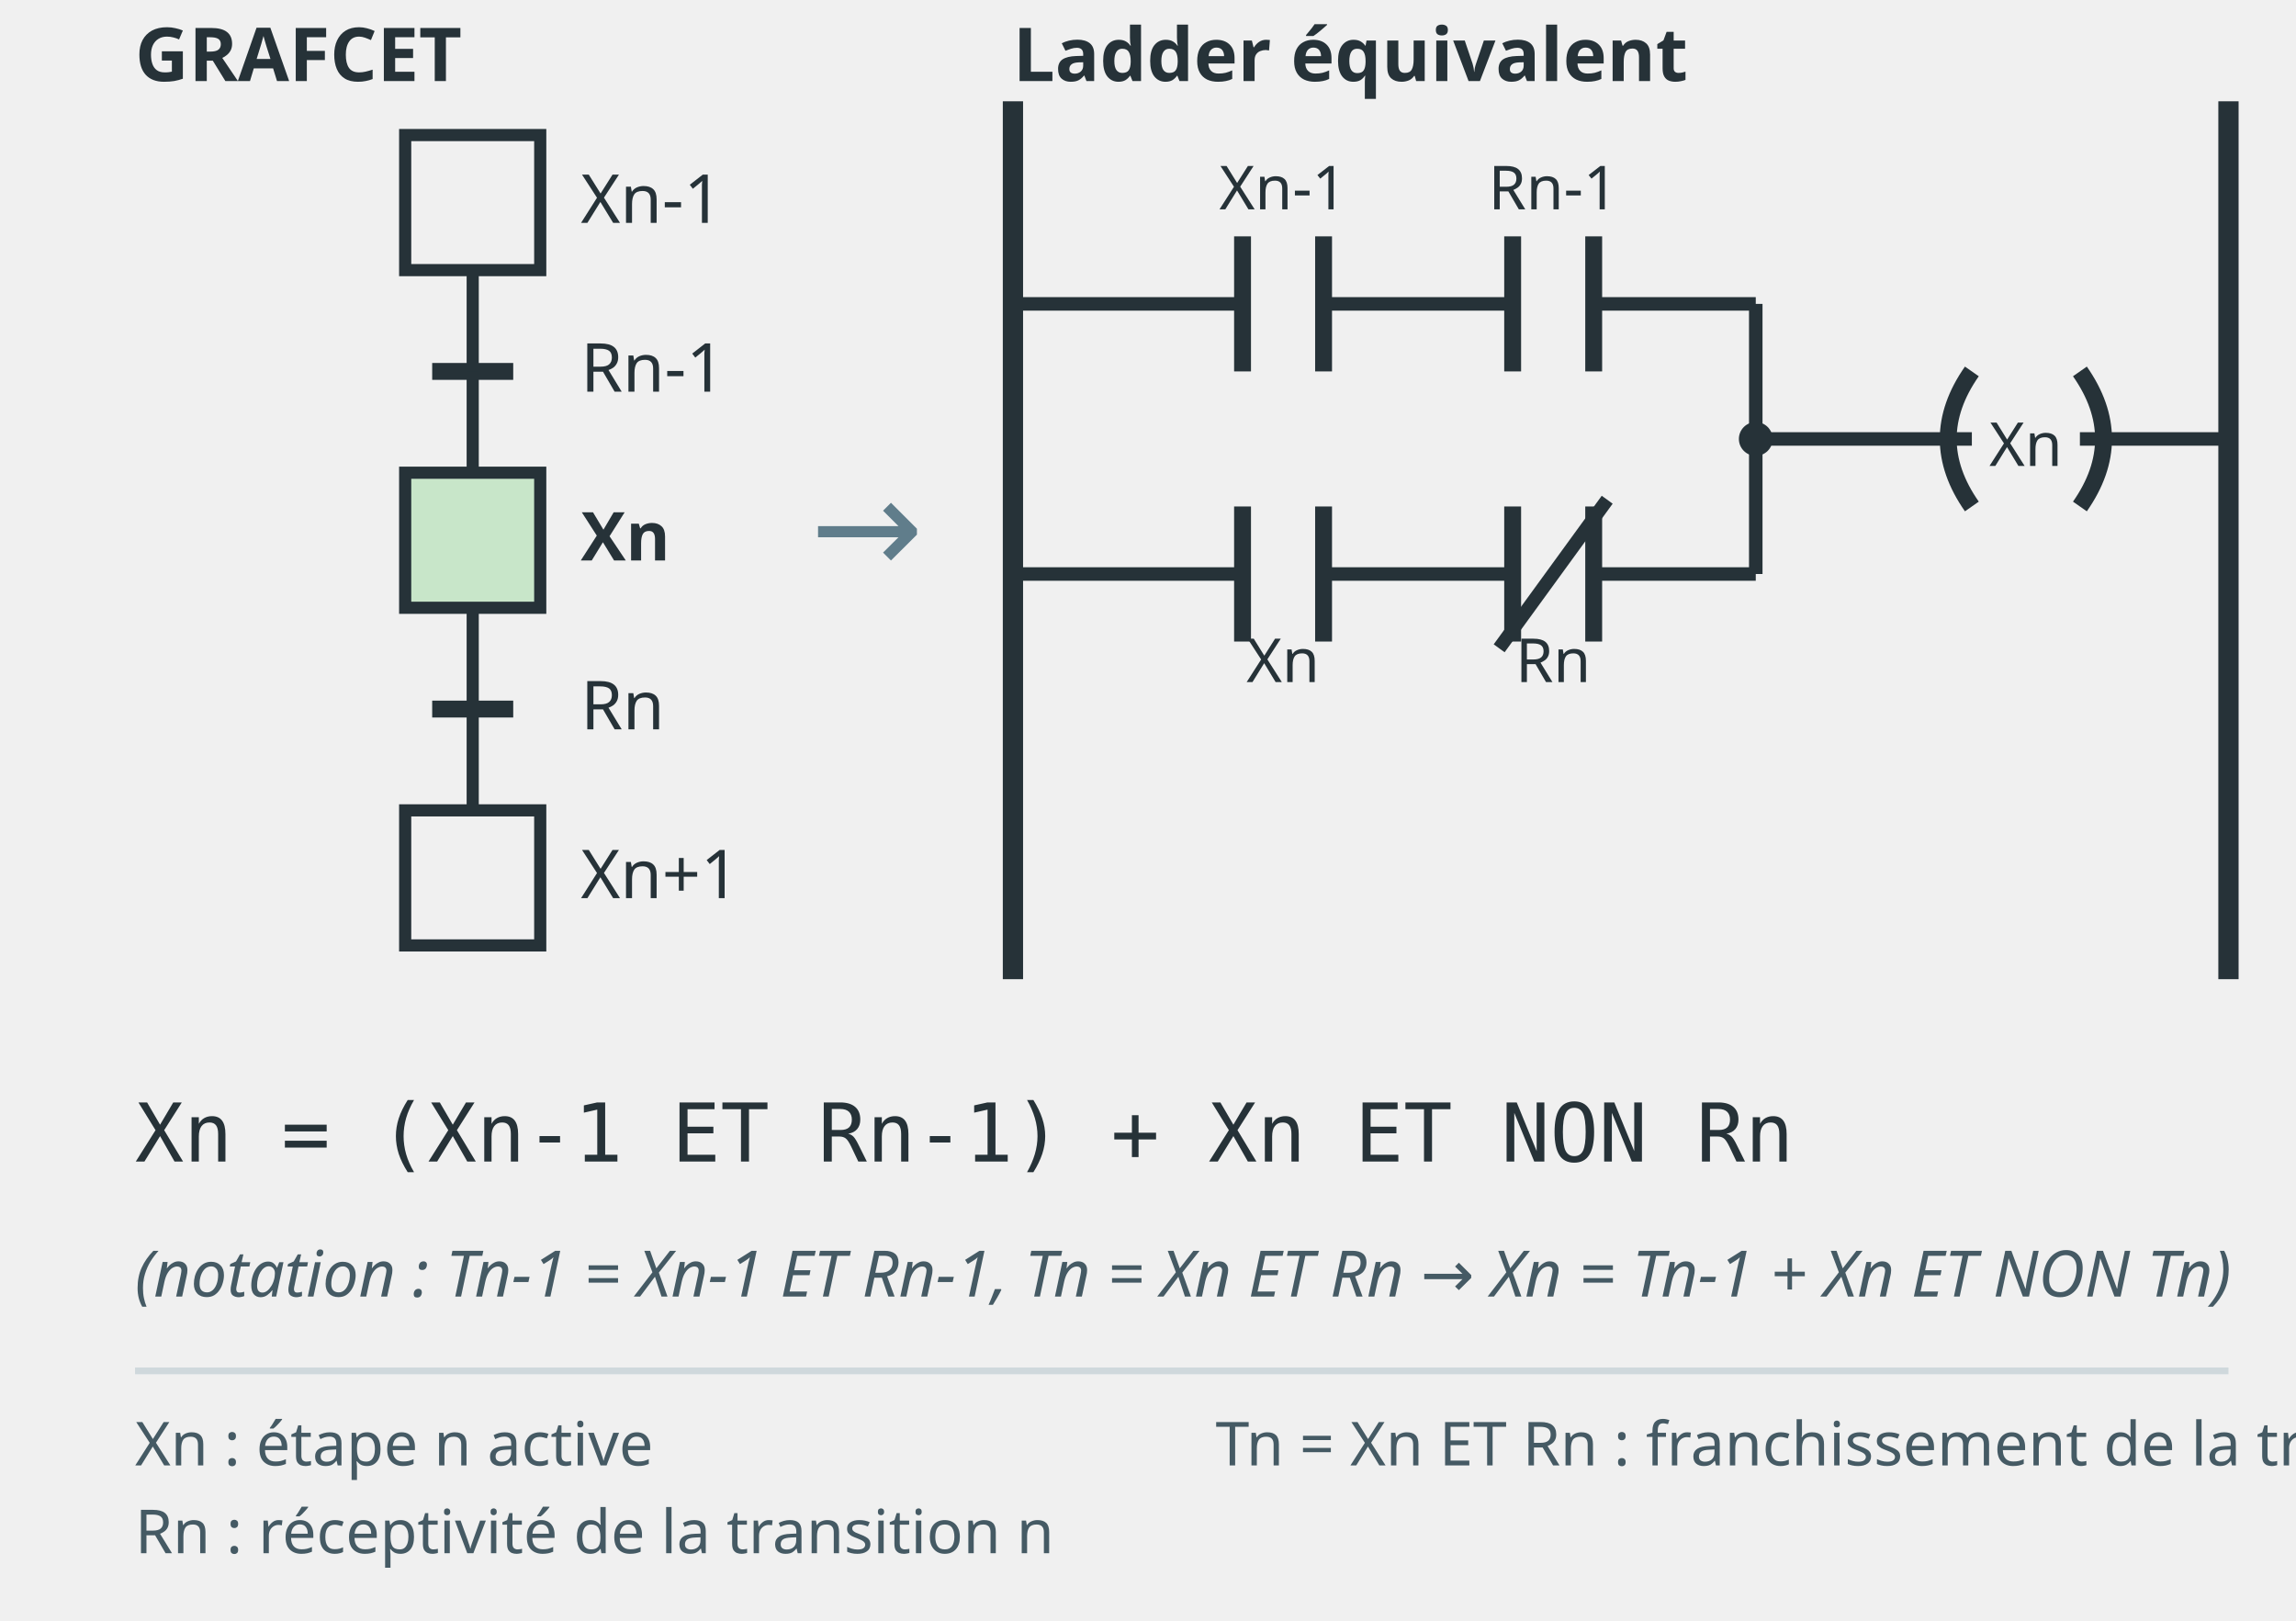
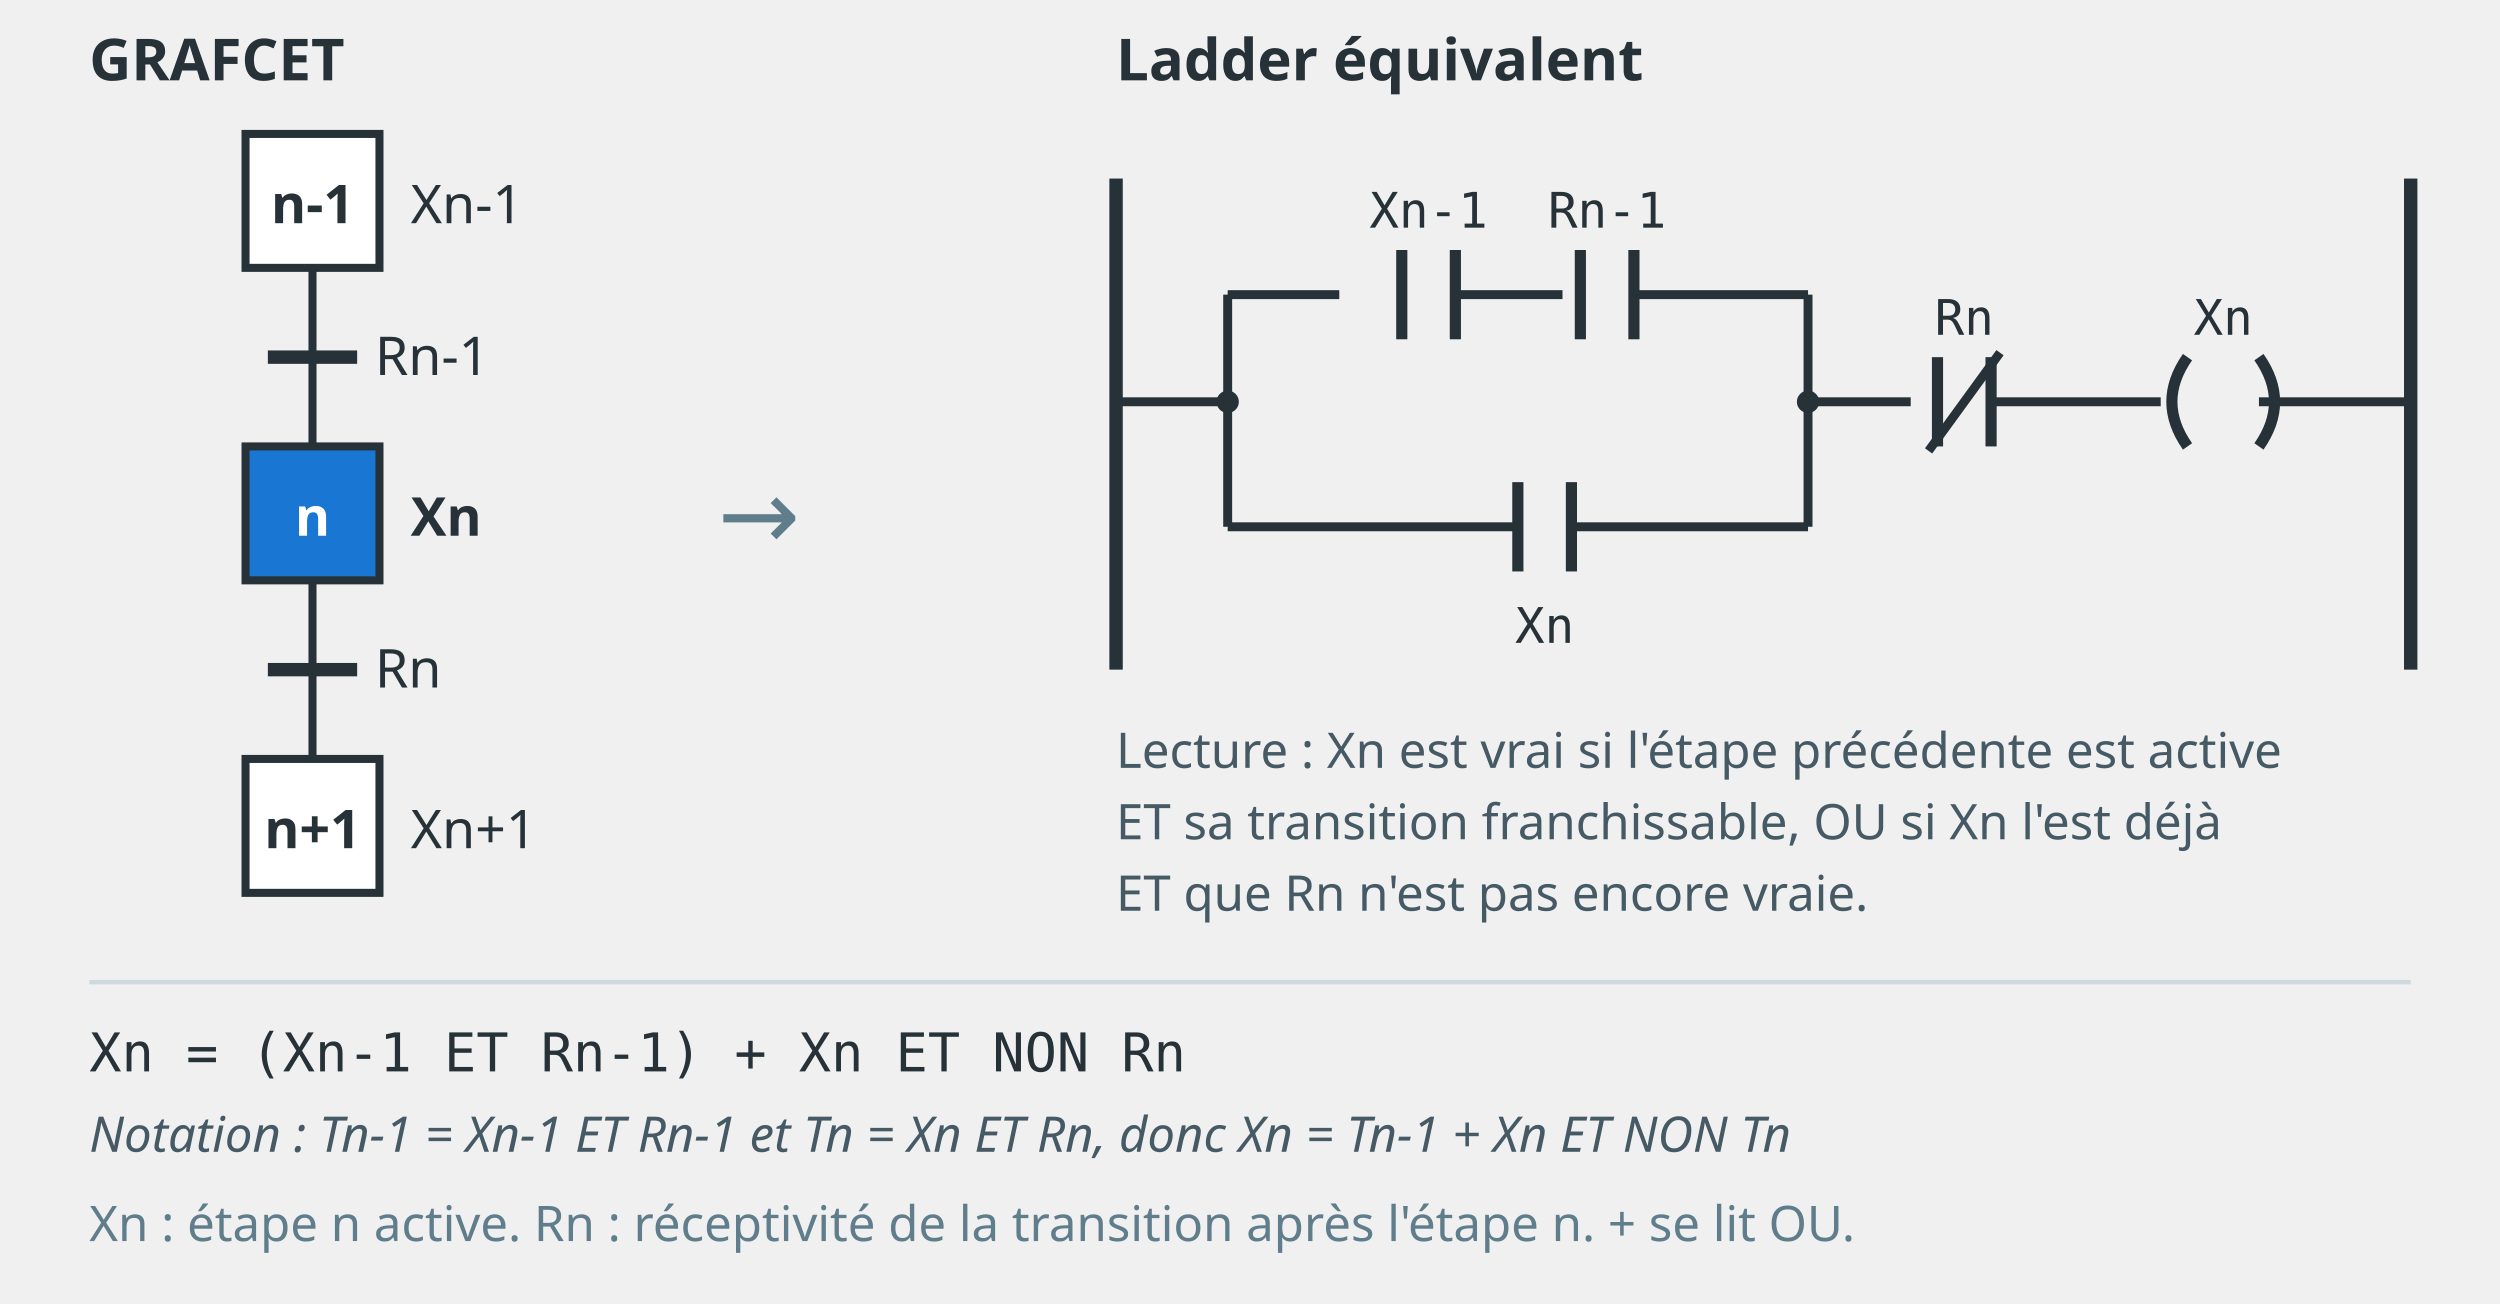
- <svg xmlns="http://www.w3.org/2000/svg" viewBox="0 0 340 240" font-family="sans-serif">
-   <text x="20" y="12" font-size="11" font-weight="bold" fill="#263238">GRAFCET</text>
-   <text x="150" y="12" font-size="11" font-weight="bold" fill="#263238">Ladder équivalent</text>
-   <g stroke="#263238" stroke-width="1.8" fill="none">
-     <rect x="60" y="20" width="20" height="20" />
-     <line x1="70" y1="40" x2="70" y2="55" />
-     <line x1="64" y1="55" x2="76" y2="55" stroke-width="2.5" />
-     <line x1="70" y1="55" x2="70" y2="70" />
-   </g>
-   <rect x="60" y="70" width="20" height="20" fill="#c8e6c9" stroke="#263238" stroke-width="1.8" />
-   <g stroke="#263238" stroke-width="1.8" fill="none">
-     <line x1="70" y1="90" x2="70" y2="105" />
-     <line x1="64" y1="105" x2="76" y2="105" stroke-width="2.5" />
-     <line x1="70" y1="105" x2="70" y2="120" />
-     <rect x="60" y="120" width="20" height="20" />
-   </g>
-   <g font-size="10" fill="#263238">
-     <text x="86" y="33">Xn-1</text>
-     <text x="86" y="58">Rn-1</text>
-     <text x="86" y="83" font-weight="bold">Xn</text>
-     <text x="86" y="108">Rn</text>
-     <text x="86" y="133">Xn+1</text>
-   </g>
-   <text x="120" y="85" font-size="20" fill="#607d8b">→</text>
-   <line x1="150" y1="15" x2="150" y2="145" stroke="#263238" stroke-width="3" />
-   <line x1="330" y1="15" x2="330" y2="145" stroke="#263238" stroke-width="3" />
-   <line x1="150" y1="45" x2="184" y2="45" stroke="#263238" stroke-width="2" />
-   <line x1="184" y1="35" x2="184" y2="55" stroke="#263238" stroke-width="2.5" />
-   <line x1="196" y1="35" x2="196" y2="55" stroke="#263238" stroke-width="2.5" />
-   <line x1="196" y1="45" x2="224" y2="45" stroke="#263238" stroke-width="2" />
-   <line x1="224" y1="35" x2="224" y2="55" stroke="#263238" stroke-width="2.5" />
-   <line x1="236" y1="35" x2="236" y2="55" stroke="#263238" stroke-width="2.5" />
-   <line x1="236" y1="45" x2="260" y2="45" stroke="#263238" stroke-width="2" />
-   <text x="190" y="31" font-size="9" text-anchor="middle" fill="#263238">Xn-1</text>
-   <text x="230" y="31" font-size="9" text-anchor="middle" fill="#263238">Rn-1</text>
-   <line x1="150" y1="85" x2="184" y2="85" stroke="#263238" stroke-width="2" />
-   <line x1="184" y1="75" x2="184" y2="95" stroke="#263238" stroke-width="2.5" />
-   <line x1="196" y1="75" x2="196" y2="95" stroke="#263238" stroke-width="2.5" />
-   <line x1="196" y1="85" x2="224" y2="85" stroke="#263238" stroke-width="2" />
-   <text x="190" y="101" font-size="9" text-anchor="middle" fill="#263238">Xn</text>
-   <line x1="224" y1="75" x2="224" y2="95" stroke="#263238" stroke-width="2.5" />
-   <line x1="236" y1="75" x2="236" y2="95" stroke="#263238" stroke-width="2.5" />
-   <line x1="222" y1="96" x2="238" y2="74" stroke="#263238" stroke-width="2" />
-   <line x1="236" y1="85" x2="260" y2="85" stroke="#263238" stroke-width="2" />
-   <text x="230" y="101" font-size="9" text-anchor="middle" fill="#263238">Rn</text>
-   <line x1="260" y1="45" x2="260" y2="85" stroke="#263238" stroke-width="2" />
-   <circle cx="260" cy="65" r="2.5" fill="#263238" />
-   <line x1="260" y1="65" x2="292" y2="65" stroke="#263238" stroke-width="2" />
-   <path d="M 292 55 Q 285 65 292 75" fill="none" stroke="#263238" stroke-width="2.5" />
-   <path d="M 308 55 Q 315 65 308 75" fill="none" stroke="#263238" stroke-width="2.5" />
-   <text x="300" y="69" font-size="9" text-anchor="middle" fill="#263238">Xn</text>
-   <line x1="308" y1="65" x2="330" y2="65" stroke="#263238" stroke-width="2" />
-   <text x="20" y="172" font-size="12" font-family="monospace" fill="#263238">Xn = (Xn-1 ET Rn-1) + Xn ET NON Rn</text>
-   <text x="20" y="192" font-size="9.5" font-style="italic" fill="#455a64">(notation : Tn-1 = Xn-1 ET Rn-1, Tn = Xn ET Rn → Xn = Tn-1 + Xn ET NON Tn)</text>
-   <line x1="20" y1="203" x2="330" y2="203" stroke="#cfd8dc" stroke-width="1" />
-   <g font-size="9" fill="#455a64">
-     <text x="20" y="217">Xn : étape n active</text>
-     <text x="20" y="230">Rn : réceptivité de la transition n</text>
-     <text x="180" y="217">Tn = Xn ET Rn : franchissement de la transition n</text>
-   </g>
+ <svg xmlns="http://www.w3.org/2000/svg" viewBox="0 0 560 292" font-family="sans-serif">
+   <text x="20" y="18" font-size="13" text-anchor="start" fill="#263238" font-weight="bold">GRAFCET</text>
+   <text x="250" y="18" font-size="13" text-anchor="start" fill="#263238" font-weight="bold">Ladder équivalent</text>
+   <rect x="55" y="30" width="30" height="30" fill="#fff" stroke="#263238" stroke-width="1.8" />
+   <text x="70" y="50" font-size="12" text-anchor="middle" fill="#263238" font-weight="bold">n-1</text>
+   <line x1="70" y1="60" x2="70" y2="80" stroke="#263238" stroke-width="1.8" />
+   <line x1="60" y1="80" x2="80" y2="80" stroke="#263238" stroke-width="3" />
+   <text x="84" y="84" font-size="12" text-anchor="start" fill="#263238">Rn-1</text>
+   <line x1="70" y1="80" x2="70" y2="100" stroke="#263238" stroke-width="1.8" />
+   <rect x="55" y="100" width="30" height="30" fill="#1976d2" stroke="#263238" stroke-width="1.8" />
+   <text x="70" y="120" font-size="12" text-anchor="middle" fill="#fff" font-weight="bold">n</text>
+   <line x1="70" y1="130" x2="70" y2="150" stroke="#263238" stroke-width="1.8" />
+   <line x1="60" y1="150" x2="80" y2="150" stroke="#263238" stroke-width="3" />
+   <text x="84" y="154" font-size="12" text-anchor="start" fill="#263238">Rn</text>
+   <line x1="70" y1="150" x2="70" y2="170" stroke="#263238" stroke-width="1.8" />
+   <rect x="55" y="170" width="30" height="30" fill="#fff" stroke="#263238" stroke-width="1.8" />
+   <text x="70" y="190" font-size="12" text-anchor="middle" fill="#263238" font-weight="bold">n+1</text>
+   <text x="92" y="50" font-size="12" text-anchor="start" fill="#263238">Xn-1</text>
+   <text x="92" y="120" font-size="12" text-anchor="start" fill="#263238" font-weight="bold">Xn</text>
+   <text x="92" y="190" font-size="12" text-anchor="start" fill="#263238">Xn+1</text>
+   <text x="170" y="123" font-size="22" text-anchor="middle" fill="#607d8b">→</text>
+   <line x1="250" y1="40" x2="250" y2="150" stroke="#263238" stroke-width="3" />
+   <line x1="540" y1="40" x2="540" y2="150" stroke="#263238" stroke-width="3" />
+   <line x1="250" y1="90" x2="275" y2="90" stroke="#263238" stroke-width="2" />
+   <line x1="275" y1="66" x2="275" y2="118" stroke="#263238" stroke-width="2" />
+   <circle cx="275" cy="90" r="2.5" fill="#263238" />
+   <line x1="275" y1="66" x2="300" y2="66" stroke="#263238" stroke-width="2" />
+   <line x1="314" y1="56" x2="314" y2="76" stroke="#263238" stroke-width="2.5" />
+   <line x1="326" y1="56" x2="326" y2="76" stroke="#263238" stroke-width="2.5" />
+   <text x="320" y="51" font-size="11" text-anchor="middle" fill="#263238" font-family="monospace">Xn-1</text>
+   <line x1="326" y1="66" x2="350" y2="66" stroke="#263238" stroke-width="2" />
+   <line x1="354" y1="56" x2="354" y2="76" stroke="#263238" stroke-width="2.5" />
+   <line x1="366" y1="56" x2="366" y2="76" stroke="#263238" stroke-width="2.5" />
+   <text x="360" y="51" font-size="11" text-anchor="middle" fill="#263238" font-family="monospace">Rn-1</text>
+   <line x1="366" y1="66" x2="405" y2="66" stroke="#263238" stroke-width="2" />
+   <line x1="275" y1="118" x2="340" y2="118" stroke="#263238" stroke-width="2" />
+   <line x1="340" y1="108" x2="340" y2="128" stroke="#263238" stroke-width="2.5" />
+   <line x1="352" y1="108" x2="352" y2="128" stroke="#263238" stroke-width="2.5" />
+   <text x="346" y="144" font-size="11" text-anchor="middle" fill="#263238" font-family="monospace">Xn</text>
+   <line x1="352" y1="118" x2="405" y2="118" stroke="#263238" stroke-width="2" />
+   <line x1="405" y1="66" x2="405" y2="118" stroke="#263238" stroke-width="2" />
+   <circle cx="405" cy="90" r="2.5" fill="#263238" />
+   <line x1="405" y1="90" x2="428" y2="90" stroke="#263238" stroke-width="2" />
+   <line x1="434" y1="80" x2="434" y2="100" stroke="#263238" stroke-width="2.5" />
+   <line x1="446" y1="80" x2="446" y2="100" stroke="#263238" stroke-width="2.5" />
+   <line x1="432" y1="101" x2="448" y2="79" stroke="#263238" stroke-width="2" />
+   <text x="440" y="75" font-size="11" text-anchor="middle" fill="#263238" font-family="monospace">Rn</text>
+   <line x1="446" y1="90" x2="484" y2="90" stroke="#263238" stroke-width="2" />
+   <path d="M 490 80 Q 483 90 490 100" fill="none" stroke="#263238" stroke-width="2.5" />
+   <path d="M 506 80 Q 513 90 506 100" fill="none" stroke="#263238" stroke-width="2.5" />
+   <text x="498" y="75" font-size="11" text-anchor="middle" fill="#263238" font-family="monospace">Xn</text>
+   <line x1="506" y1="90" x2="540" y2="90" stroke="#263238" stroke-width="2" />
+   <text x="250" y="172" font-size="11" text-anchor="start" fill="#455a64">Lecture : Xn est vrai si l'étape précédente est active</text>
+   <text x="250" y="188" font-size="11" text-anchor="start" fill="#455a64">ET sa transition franchissable, OU si Xn l'est déjà</text>
+   <text x="250" y="204" font-size="11" text-anchor="start" fill="#455a64">ET que Rn n'est pas encore vraie.</text>
+   <line x1="20" y1="220" x2="540" y2="220" stroke="#cfd8dc" stroke-width="1" />
+   <text x="20" y="240" font-size="12" text-anchor="start" fill="#263238" font-family="monospace">Xn = (Xn-1 ET Rn-1) + Xn ET NON Rn</text>
+   <text x="20" y="258" font-size="11" text-anchor="start" fill="#455a64" font-style="italic">Notation : Tn-1 = Xn-1 ET Rn-1 et Tn = Xn ET Rn, donc Xn = Tn-1 + Xn ET NON Tn</text>
+   <text x="20" y="278" font-size="11" text-anchor="start" fill="#607d8b">Xn : étape n active. Rn : réceptivité de la transition après l'étape n. + se lit OU.</text>
</svg>
